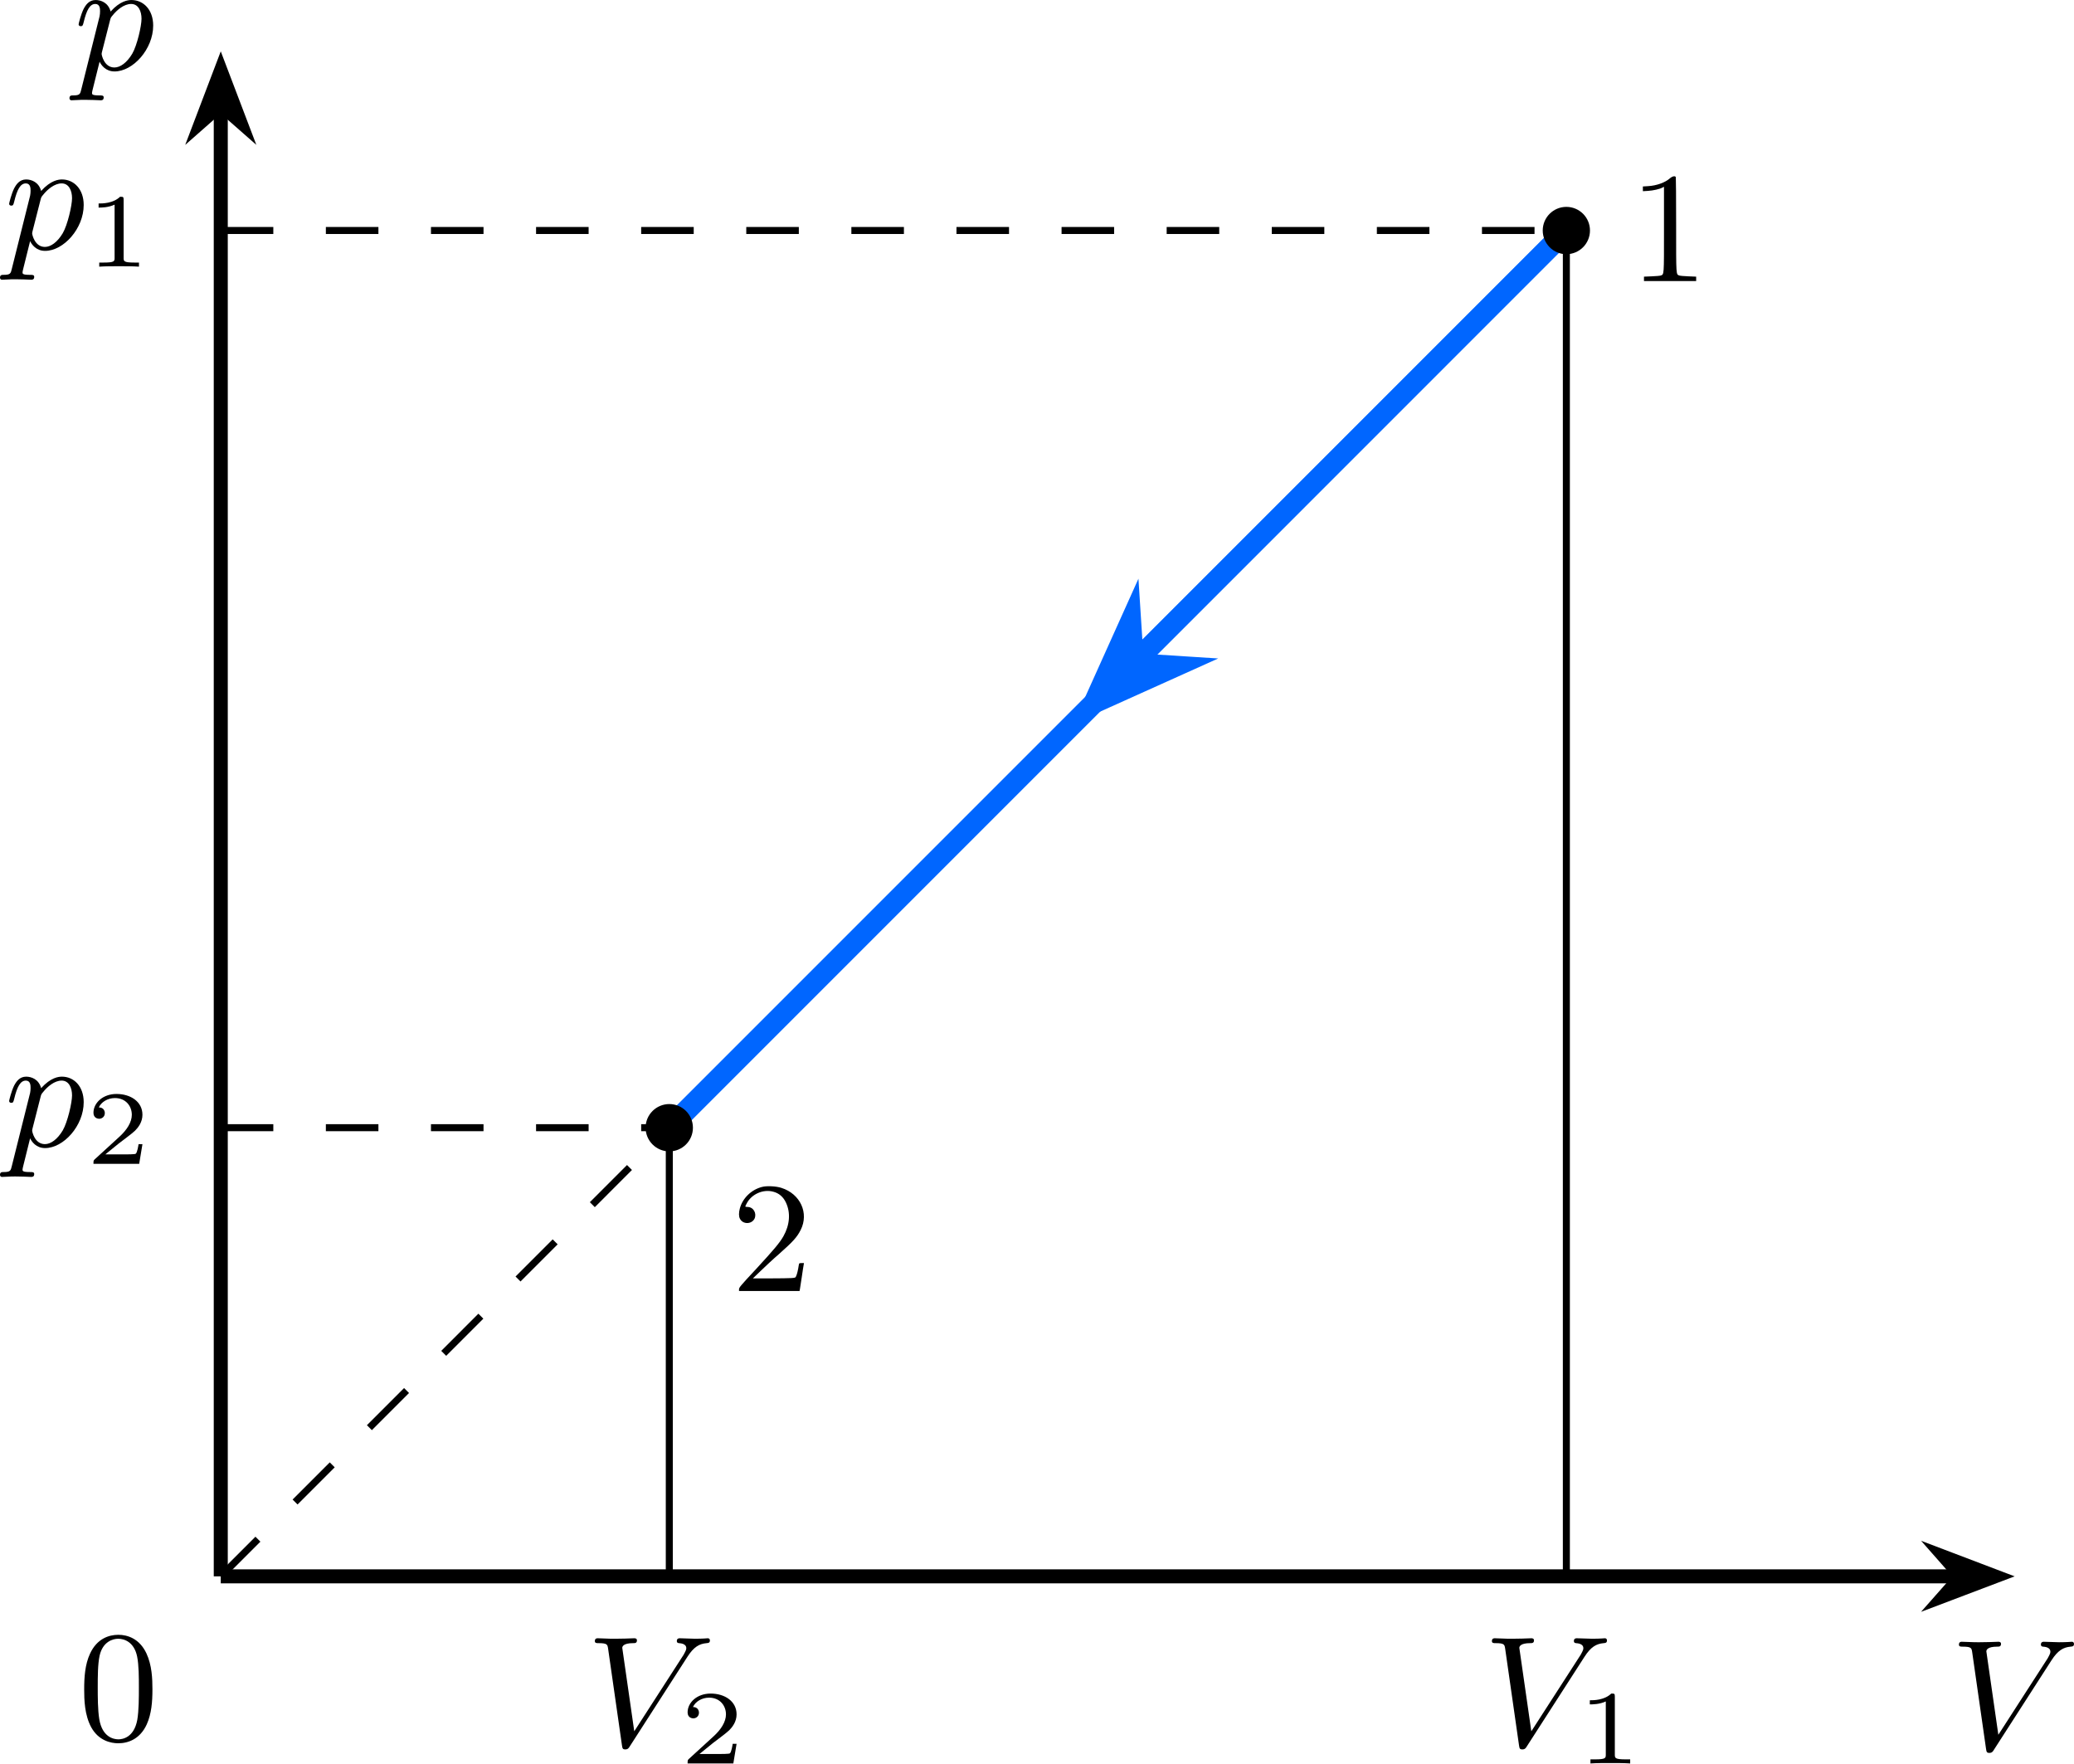
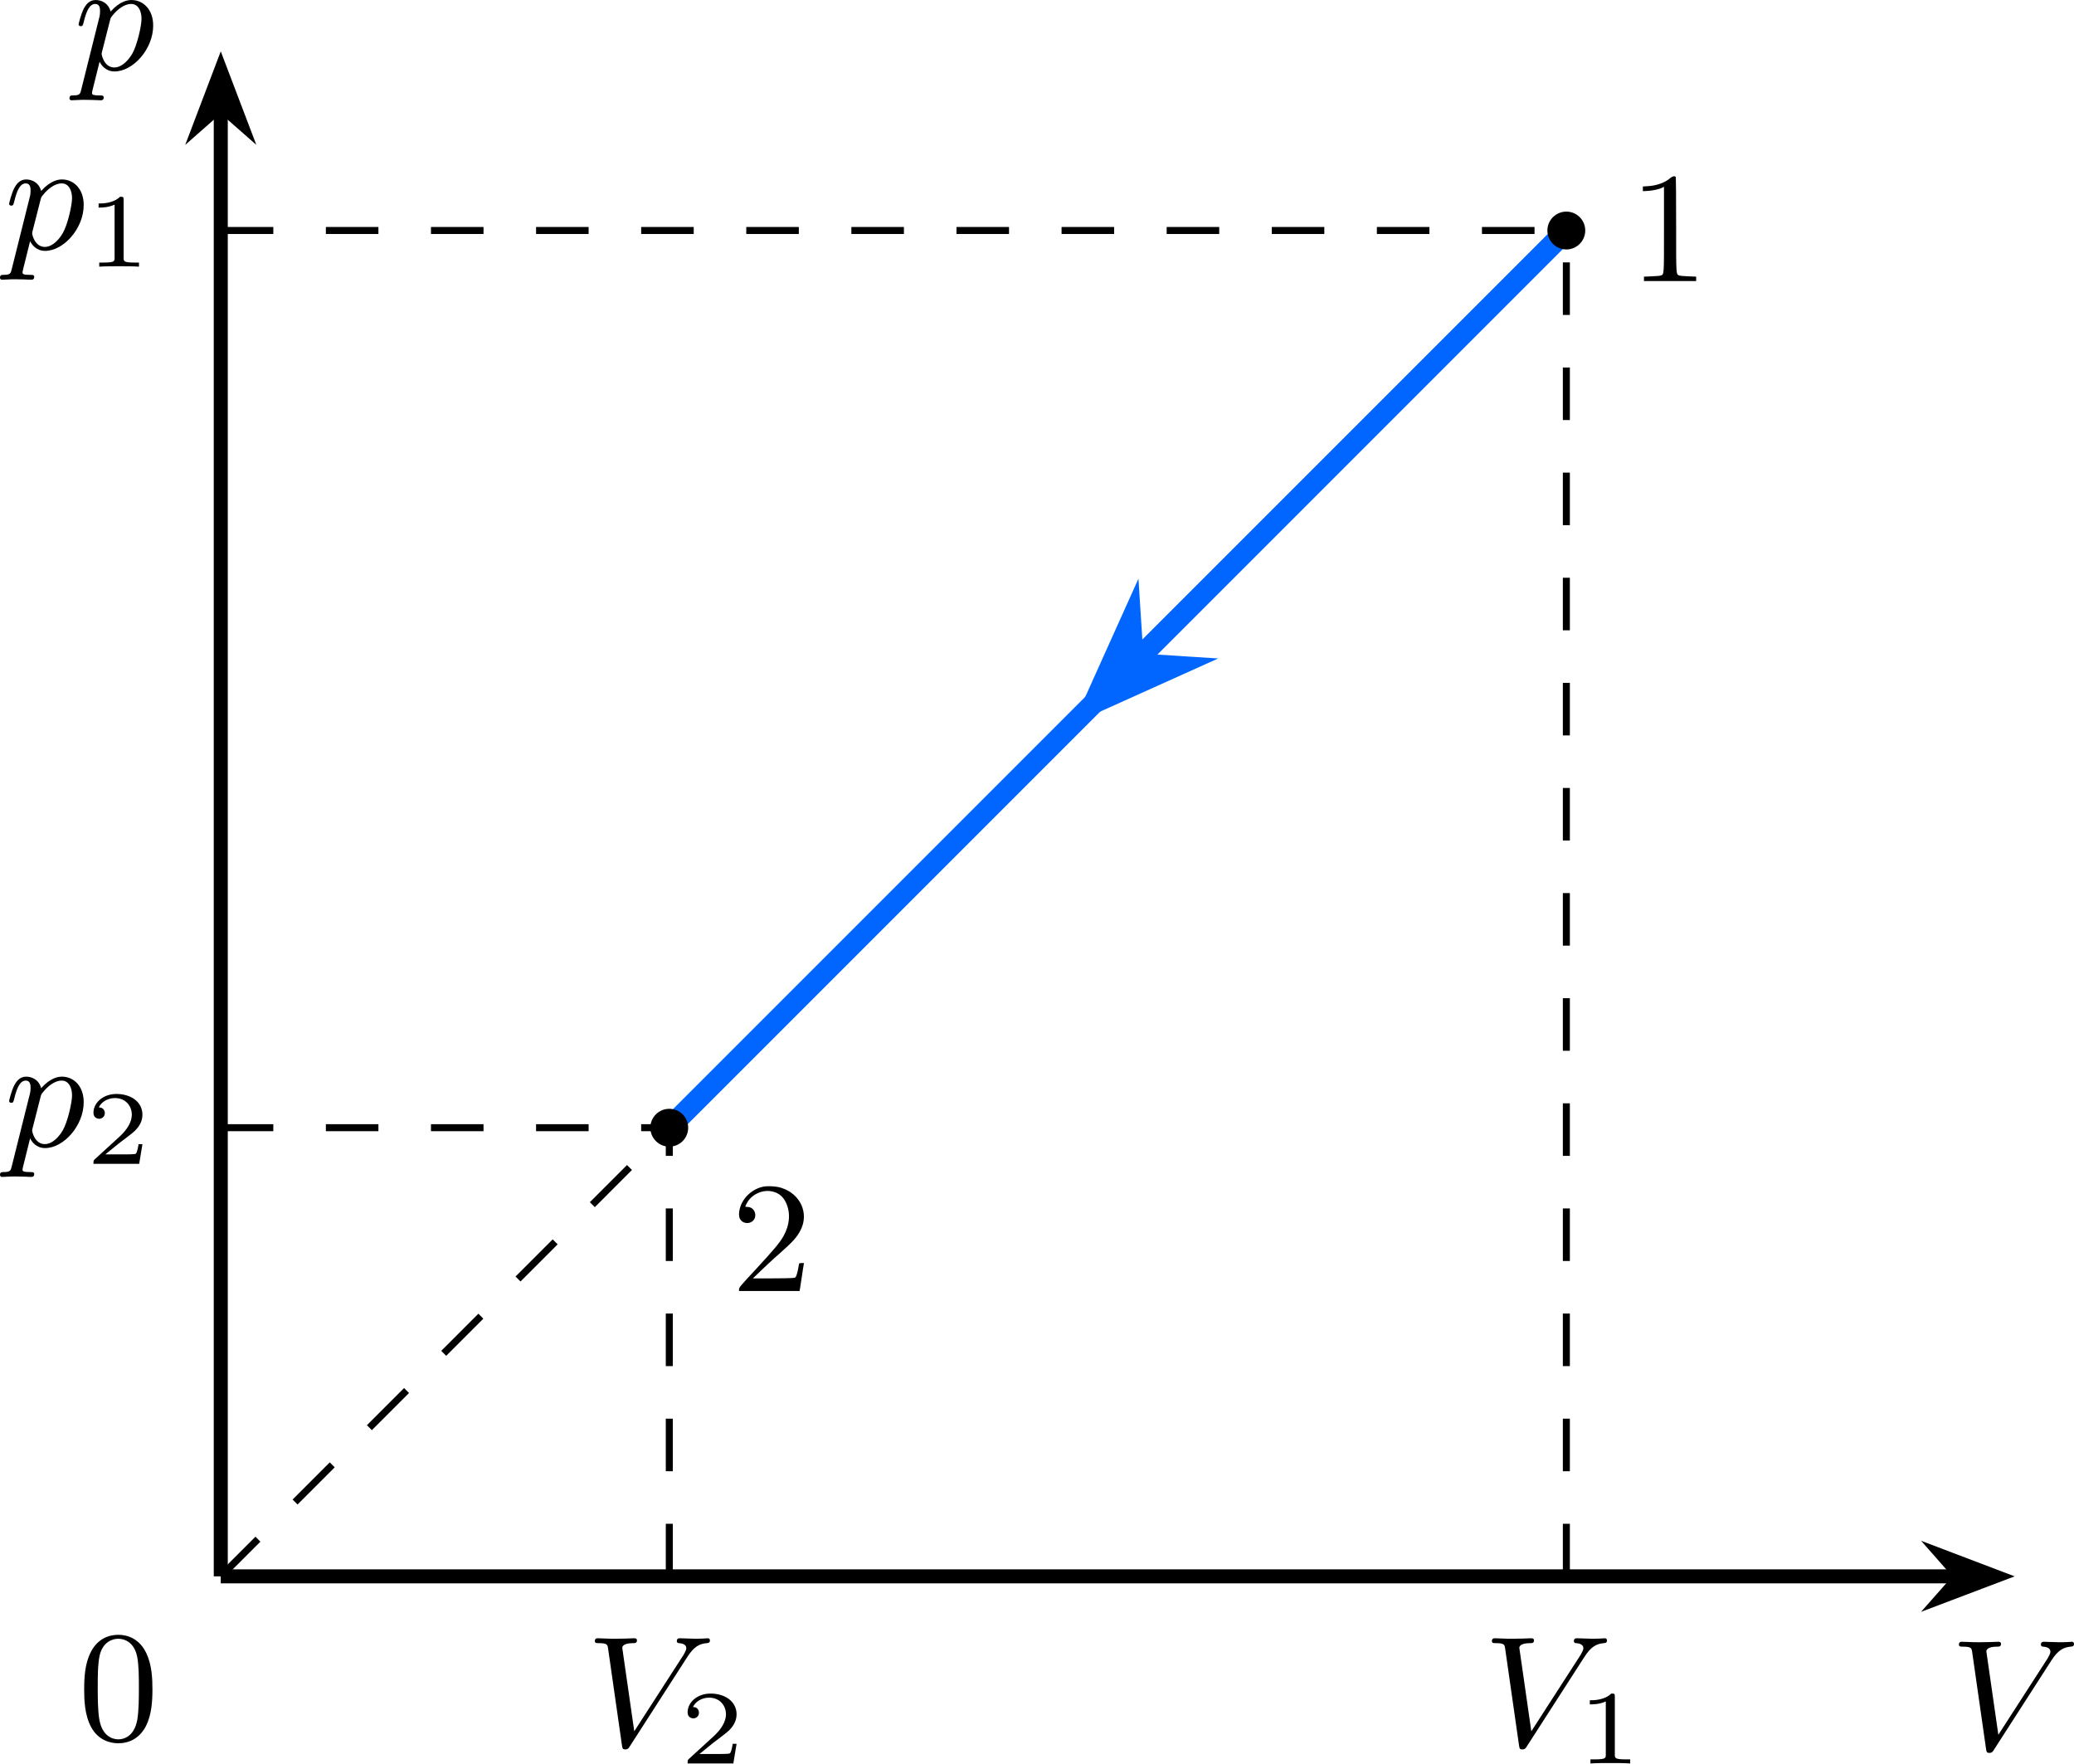
<svg xmlns="http://www.w3.org/2000/svg" xmlns:xlink="http://www.w3.org/1999/xlink" version="1.1" width="153.358pt" height="130.374pt" viewBox="-66.948 -66.792 117.967 100.287">
  <defs>
    <path id="g1-49" d="M2.146-3.796C2.146-3.975 2.122-3.975 1.943-3.975C1.548-3.593 .938-3.593 .723-3.593V-3.359C.879-3.359 1.273-3.359 1.632-3.527V-.508C1.632-.311 1.632-.233 1.016-.233H.759V0C1.088-.024 1.554-.024 1.889-.024S2.69-.024 3.019 0V-.233H2.762C2.146-.233 2.146-.311 2.146-.508V-3.796Z" />
    <path id="g1-50" d="M3.216-1.118H2.995C2.983-1.034 2.923-.64 2.833-.574C2.792-.538 2.307-.538 2.224-.538H1.106L1.871-1.16C2.074-1.321 2.606-1.704 2.792-1.883C2.971-2.062 3.216-2.367 3.216-2.792C3.216-3.539 2.54-3.975 1.739-3.975C.968-3.975 .43-3.467 .43-2.905C.43-2.6 .687-2.564 .753-2.564C.903-2.564 1.076-2.672 1.076-2.887C1.076-3.019 .998-3.21 .735-3.21C.873-3.515 1.237-3.742 1.65-3.742C2.277-3.742 2.612-3.276 2.612-2.792C2.612-2.367 2.331-1.931 1.913-1.548L.496-.251C.436-.191 .43-.185 .43 0H3.031L3.216-1.118Z" />
    <path id="g3-49" d="M2.376-5.855C2.107-5.613 1.614-5.434 1.13-5.407L.834-5.389V-5.254V-5.12L1.13-5.138C1.417-5.156 1.784-5.236 1.946-5.326L2.035-5.371V-2.95C2.035-.287 2.044-.395 1.847-.323C1.793-.305 1.56-.287 1.327-.278L.897-.26V-.134V-.009H2.376H3.865V-.134V-.26L3.434-.278C3.201-.287 2.968-.305 2.914-.323C2.717-.395 2.726-.26 2.726-3.201C2.726-4.671 2.717-5.891 2.708-5.918C2.672-6.007 2.511-5.972 2.376-5.855Z" />
    <path id="g3-50" d="M1.757-5.918C1.148-5.765 .646-5.272 .493-4.689C.43-4.456 .43-4.232 .502-4.107C.664-3.784 1.157-3.784 1.327-4.107C1.47-4.411 1.273-4.77 .941-4.779C.87-4.779 .807-4.788 .807-4.806C.807-4.815 .834-4.896 .879-4.967C1.148-5.505 1.811-5.801 2.385-5.649C2.717-5.568 2.968-5.353 3.12-5.021C3.389-4.447 3.335-3.757 2.977-3.12C2.771-2.753 2.448-2.367 1.399-1.228C.529-.296 .448-.197 .448-.099V0H2.17H3.891L3.909-.09C3.918-.143 3.963-.457 4.017-.789C4.062-1.121 4.116-1.435 4.125-1.488L4.142-1.587H3.999C3.873-1.587 3.865-1.587 3.847-1.47C3.802-1.175 3.748-.959 3.703-.861C3.658-.753 3.658-.753 3.425-.735C3.3-.726 2.753-.717 2.215-.717H1.237L1.695-1.157C1.937-1.39 2.394-1.82 2.708-2.089C3.524-2.815 3.739-3.049 3.954-3.47C4.438-4.429 3.936-5.523 2.86-5.864C2.555-5.963 2.026-5.99 1.757-5.918Z" />
    <path id="g2-48" d="M4.241-2.869C4.241-3.47 4.214-4.241 3.9-4.914C3.506-5.756 2.824-5.972 2.304-5.972C1.766-5.972 1.085-5.756 .69-4.896C.403-4.277 .359-3.551 .359-2.869C.359-2.286 .377-1.417 .762-.708C1.184 .054 1.883 .197 2.295 .197C2.878 .197 3.542-.054 3.918-.879C4.187-1.479 4.241-2.152 4.241-2.869ZM2.304-.027C2.035-.027 1.39-.152 1.219-1.166C1.13-1.695 1.13-2.466 1.13-2.977C1.13-3.587 1.13-4.295 1.237-4.788C1.417-5.586 1.991-5.747 2.295-5.747C2.636-5.747 3.201-5.568 3.371-4.734C3.47-4.241 3.47-3.542 3.47-2.977C3.47-2.421 3.47-1.668 3.38-1.139C3.192-.117 2.529-.027 2.304-.027Z" />
    <path id="g0-86" d="M5.792-5.066C6.16-5.64 6.474-5.81 6.886-5.846C6.994-5.855 7.074-5.864 7.074-6.007C7.074-6.079 7.021-6.124 6.958-6.124C6.922-6.124 6.698-6.097 6.223-6.097C5.936-6.097 5.631-6.124 5.353-6.124C5.29-6.124 5.192-6.106 5.192-5.963C5.192-5.855 5.29-5.846 5.317-5.846C5.407-5.837 5.73-5.819 5.73-5.559C5.73-5.487 5.703-5.425 5.667-5.353S5.613-5.245 5.577-5.183L2.771-.834L2.089-5.577C2.089-5.658 2.152-5.846 2.708-5.846C2.815-5.846 2.923-5.846 2.923-6.007C2.923-6.106 2.833-6.124 2.78-6.124C2.618-6.124 2.43-6.106 2.26-6.106C2.08-6.106 1.883-6.097 1.695-6.097C1.533-6.097 1.282-6.097 1.201-6.106C1.13-6.106 .762-6.124 .69-6.124C.655-6.124 .529-6.124 .529-5.963C.529-5.846 .628-5.846 .735-5.846C1.237-5.846 1.246-5.765 1.282-5.541L2.071-.036C2.098 .134 2.107 .197 2.26 .197C2.403 .197 2.457 .126 2.52 .018L5.792-5.066Z" />
    <path id="g0-112" d="M.412 1.121C.35 1.381 .332 1.462-.054 1.462C-.152 1.462-.26 1.462-.26 1.623C-.26 1.659-.242 1.739-.143 1.739L.242 1.722C.296 1.713 .502 1.713 .628 1.713C.78 1.713 .933 1.722 1.085 1.722C1.228 1.722 1.381 1.739 1.515 1.739C1.569 1.739 1.686 1.739 1.686 1.578C1.686 1.462 1.596 1.462 1.444 1.462C1.022 1.462 1.022 1.399 1.022 1.318C1.022 1.264 1.085 1.022 1.121 .879L1.453-.457C1.542-.269 1.793 .099 2.304 .099C3.353 .099 4.501-1.166 4.501-2.511C4.501-3.425 3.936-3.963 3.264-3.963C3.075-3.963 2.627-3.918 2.08-3.309C1.946-3.811 1.533-3.963 1.228-3.963C.852-3.963 .664-3.685 .538-3.443C.386-3.129 .26-2.618 .26-2.582C.26-2.502 .323-2.475 .386-2.475C.484-2.475 .502-2.52 .547-2.699C.717-3.407 .906-3.739 1.21-3.739C1.479-3.739 1.479-3.452 1.479-3.318C1.479-3.246 1.47-3.111 1.453-3.04L.412 1.121ZM2.035-2.762C2.08-2.941 2.08-2.959 2.197-3.093C2.439-3.398 2.842-3.739 3.246-3.739C3.667-3.739 3.838-3.318 3.838-2.896C3.838-2.493 3.587-1.381 3.309-.906C3.004-.395 2.627-.126 2.295-.126C1.713-.126 1.569-.834 1.569-.897C1.569-.95 1.587-.995 1.596-1.04L2.035-2.762Z" />
  </defs>
  <g id="page1">
    <path d="M-54.391 22.855H44.434" stroke="#000" fill="none" stroke-width=".797" stroke-miterlimit="10" />
    <path d="M46.52 22.855L43.684 21.777L44.633 22.855L43.684 23.93Z" />
    <path d="M46.52 22.855L43.684 21.777L44.633 22.855L43.684 23.93Z" stroke="#000" fill="none" stroke-width=".797" stroke-miterlimit="10" />
    <g transform="matrix(1 0 0 1 98.3367 9.8453)">
      <use x="-54.392" y="22.854" xlink:href="#g0-86" />
    </g>
    <path d="M-54.391 22.855V-60.664" stroke="#000" fill="none" stroke-width=".797" stroke-miterlimit="10" />
    <path d="M-54.391-62.75L-55.469-59.914L-54.391-60.863L-53.312-59.914Z" />
    <path d="M-54.391-62.75L-55.469-59.914L-54.391-60.863L-53.312-59.914Z" stroke="#000" fill="none" stroke-width=".797" stroke-miterlimit="10" />
    <g transform="matrix(1 0 0 1 -8.3443 -85.682)">
      <use x="-54.392" y="22.854" xlink:href="#g0-112" />
    </g>
    <g transform="matrix(1 0 0 1 -8.1267 9.2974)">
      <use x="-54.392" y="22.854" xlink:href="#g2-48" />
    </g>
    <path d="M-54.391 22.855L-28.879-2.66" stroke="#000" fill="none" stroke-width=".399" stroke-miterlimit="10" stroke-dasharray="2.989 2.989" />
    <path d="M-28.879-2.66L22.145-53.684" stroke="#06f" fill="none" stroke-width="1.196" stroke-miterlimit="10" />
    <path d="M22.145-53.684L-2.273-29.266" stroke="#06f" fill="none" stroke-width="1.196" stroke-miterlimit="10" />
    <path d="M-4.715-26.824L-.098-28.902L-2.484-29.055L-2.637-31.441Z" fill="#06f" />
    <path d="M-4.715-26.824L-.098-28.902L-2.484-29.055L-2.637-31.441Z" stroke="#06f" fill="none" stroke-width="1.196" stroke-miterlimit="10" />
-     <path d="M-28.879 22.855V-2.66" stroke="#000" fill="none" stroke-width=".399" stroke-miterlimit="10" />
-     <path d="M22.145 22.855V-53.684" stroke="#000" fill="none" stroke-width=".399" stroke-miterlimit="10" />
+     <path d="M-28.879 22.855V-2.66" stroke="#000" fill="none" stroke-width=".399" stroke-miterlimit="10" stroke-dasharray="2.989 2.989" />
+     <path d="M22.145 22.855V-53.684" stroke="#000" fill="none" stroke-width=".399" stroke-miterlimit="10" stroke-dasharray="2.989 2.989" />
    <path d="M-54.391-2.66H-28.879" stroke="#000" fill="none" stroke-width=".399" stroke-miterlimit="10" stroke-dasharray="2.989 2.989" />
    <path d="M-54.391-53.684H22.145" stroke="#000" fill="none" stroke-width=".399" stroke-miterlimit="10" stroke-dasharray="2.989 2.989" />
-     <path d="M-27.535-2.66C-27.535-3.402-28.137-4.004-28.879-4.004S-30.227-3.402-30.227-2.66C-30.227-1.914-29.621-1.312-28.879-1.312S-27.535-1.914-27.535-2.66Z" />
-     <path d="M23.488-53.684C23.488-54.426 22.887-55.027 22.145-55.027S20.801-54.426 20.801-53.684S21.402-52.336 22.145-52.336S23.488-52.941 23.488-53.684Z" />
+     <path d="M-27.805-2.66C-27.805-3.254-28.285-3.734-28.879-3.734C-29.473-3.734-29.957-3.254-29.957-2.66C-29.957-2.062-29.473-1.582-28.879-1.582C-28.285-1.582-27.805-2.062-27.805-2.66Z" />
+     <path d="M23.219-53.684C23.219-54.277 22.738-54.758 22.145-54.758C21.551-54.758 21.066-54.277 21.066-53.684C21.066-53.09 21.551-52.605 22.145-52.605C22.738-52.605 23.219-53.09 23.219-53.684Z" />
    <g transform="matrix(1 0 0 1 29.0309 -16.227)">
      <use x="-54.392" y="22.854" xlink:href="#g3-50" />
    </g>
    <g transform="matrix(1 0 0 1 80.0549 -73.6529)">
      <use x="-54.392" y="22.854" xlink:href="#g3-49" />
    </g>
    <g transform="matrix(1 0 0 1 20.7492 9.6461)">
      <use x="-54.392" y="22.854" xlink:href="#g0-86" />
      <use x="-49.017" y="23.85" xlink:href="#g1-50" />
    </g>
    <g transform="matrix(1 0 0 1 71.7731 9.6461)">
      <use x="-54.392" y="22.854" xlink:href="#g0-86" />
      <use x="-49.017" y="23.85" xlink:href="#g1-49" />
    </g>
    <g transform="matrix(1 0 0 1 -12.2962 -24.45341)">
      <use x="-54.392" y="22.854" xlink:href="#g0-112" />
      <use x="-49.766" y="23.85" xlink:href="#g1-50" />
    </g>
    <g transform="matrix(1 0 0 1 -12.2962 -75.4773)">
      <use x="-54.392" y="22.854" xlink:href="#g0-112" />
      <use x="-49.766" y="23.85" xlink:href="#g1-49" />
    </g>
  </g>
</svg>
